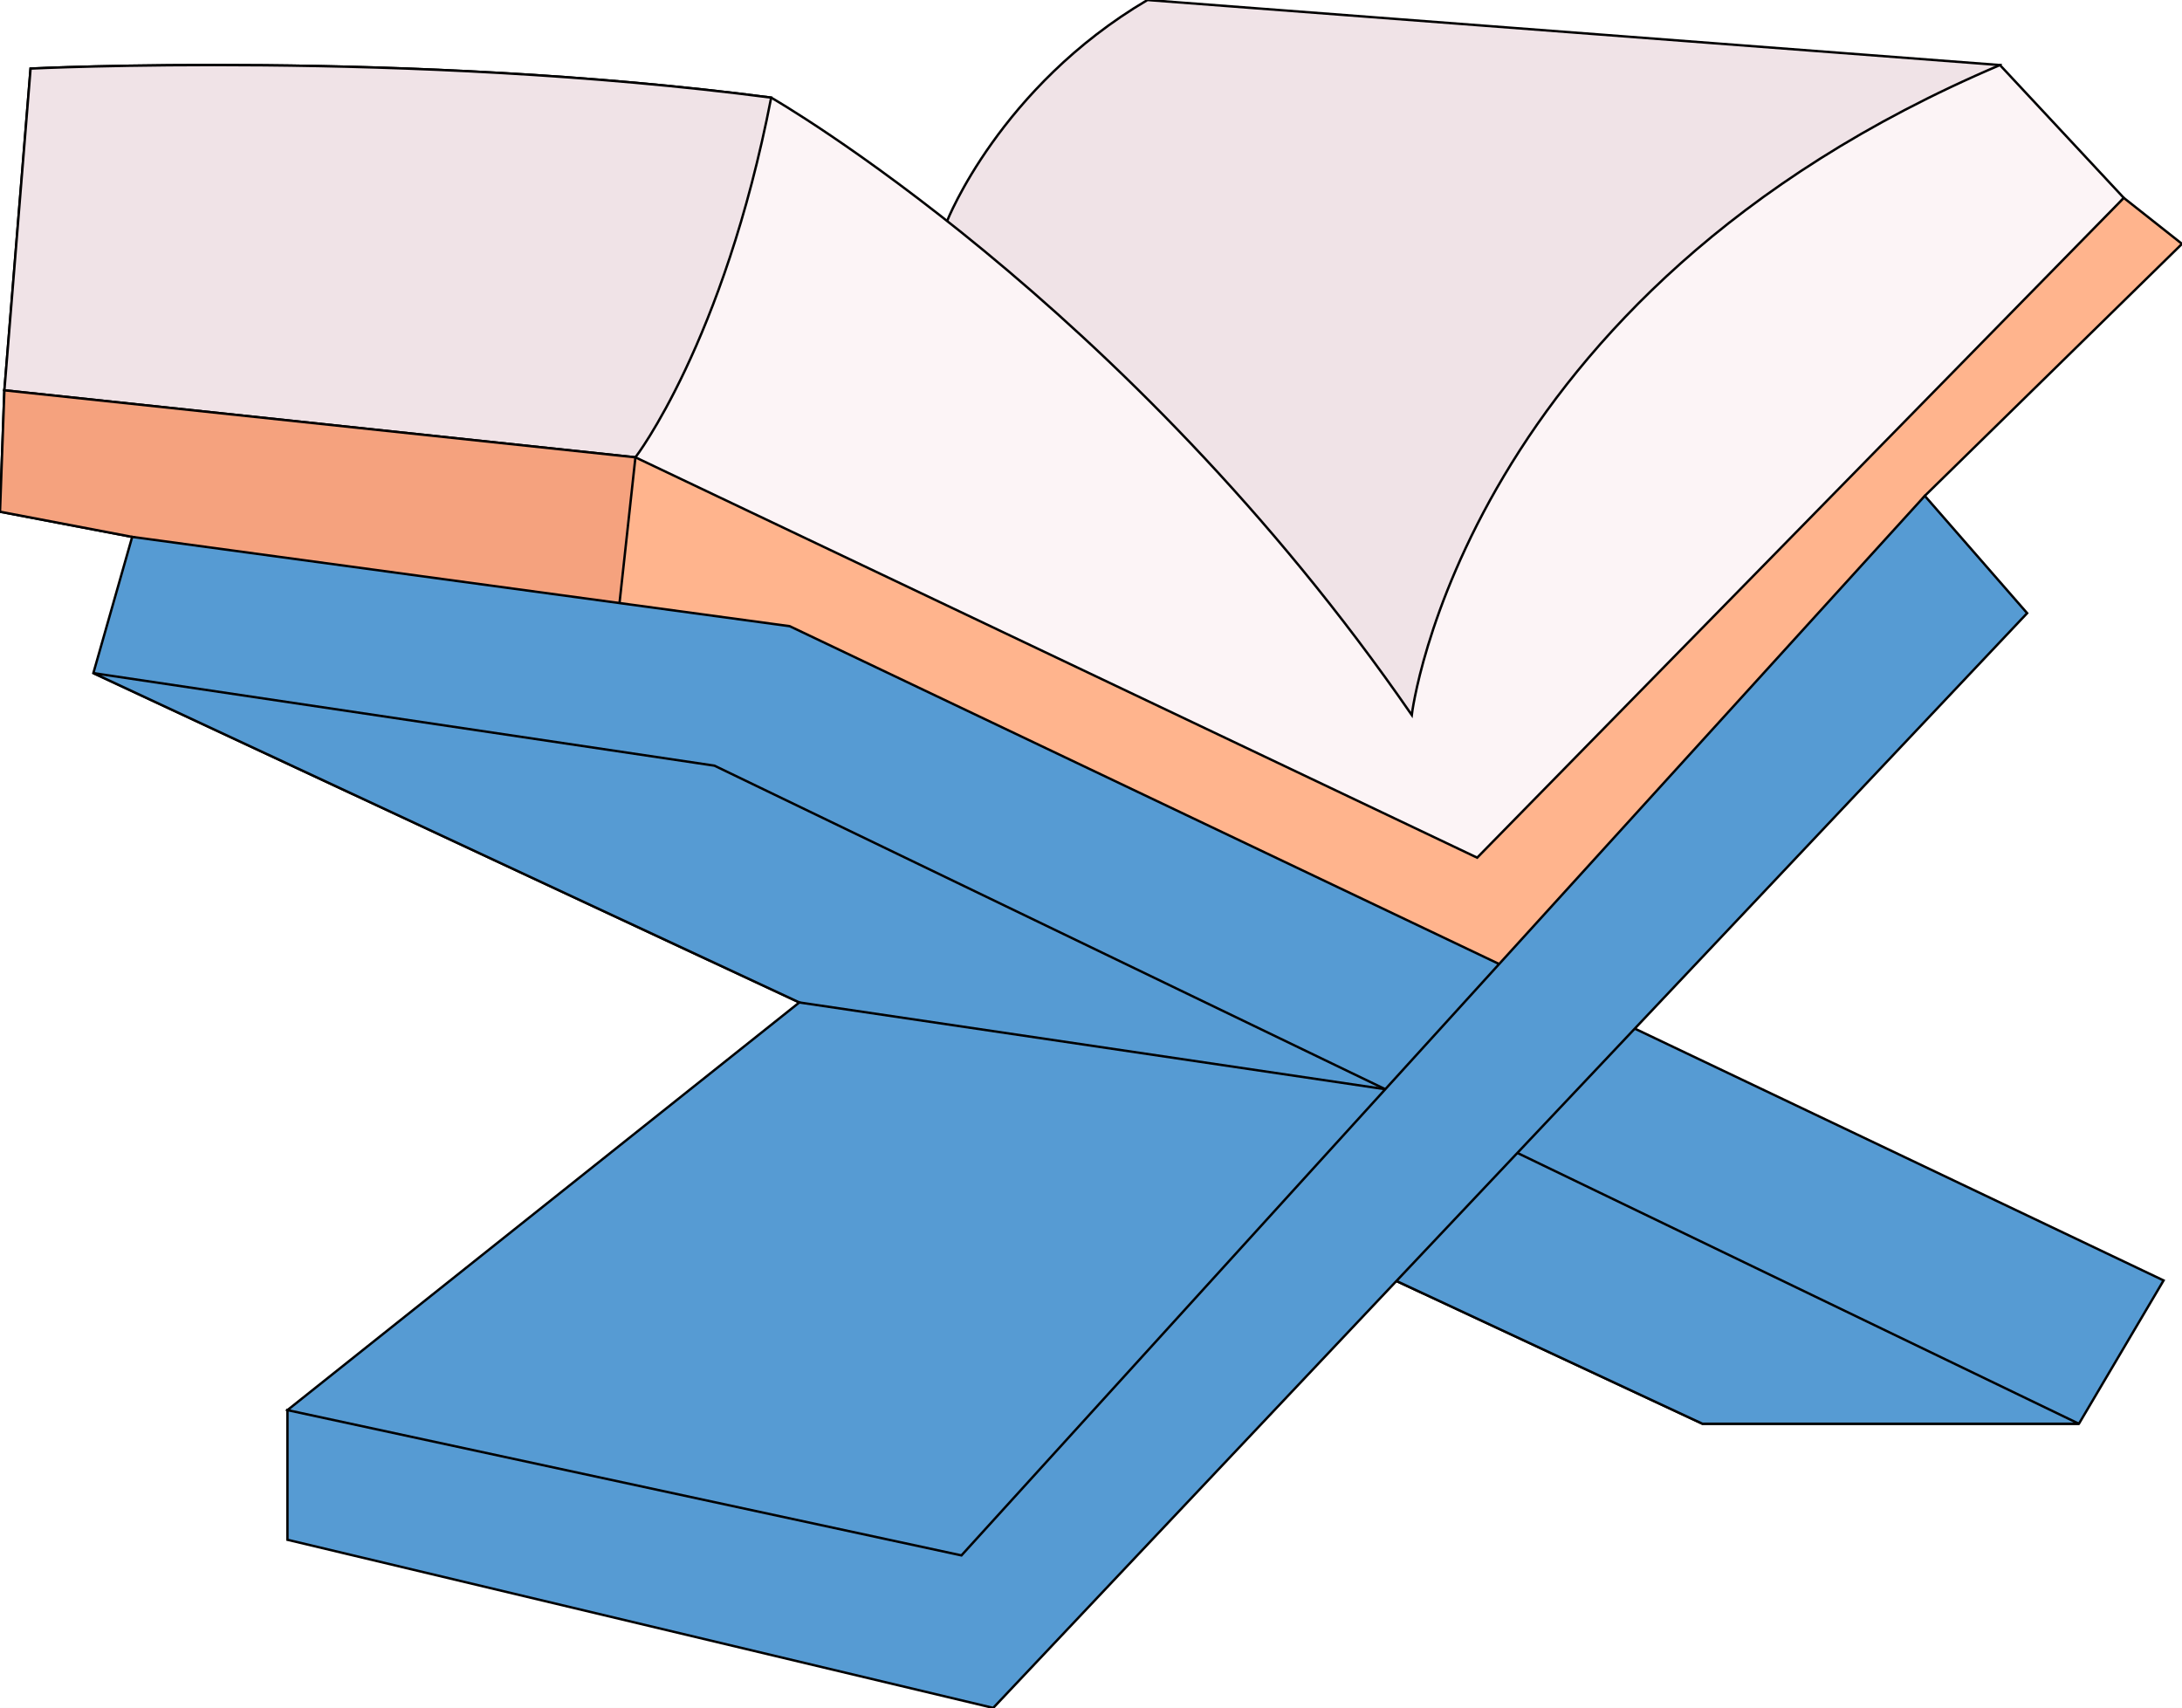
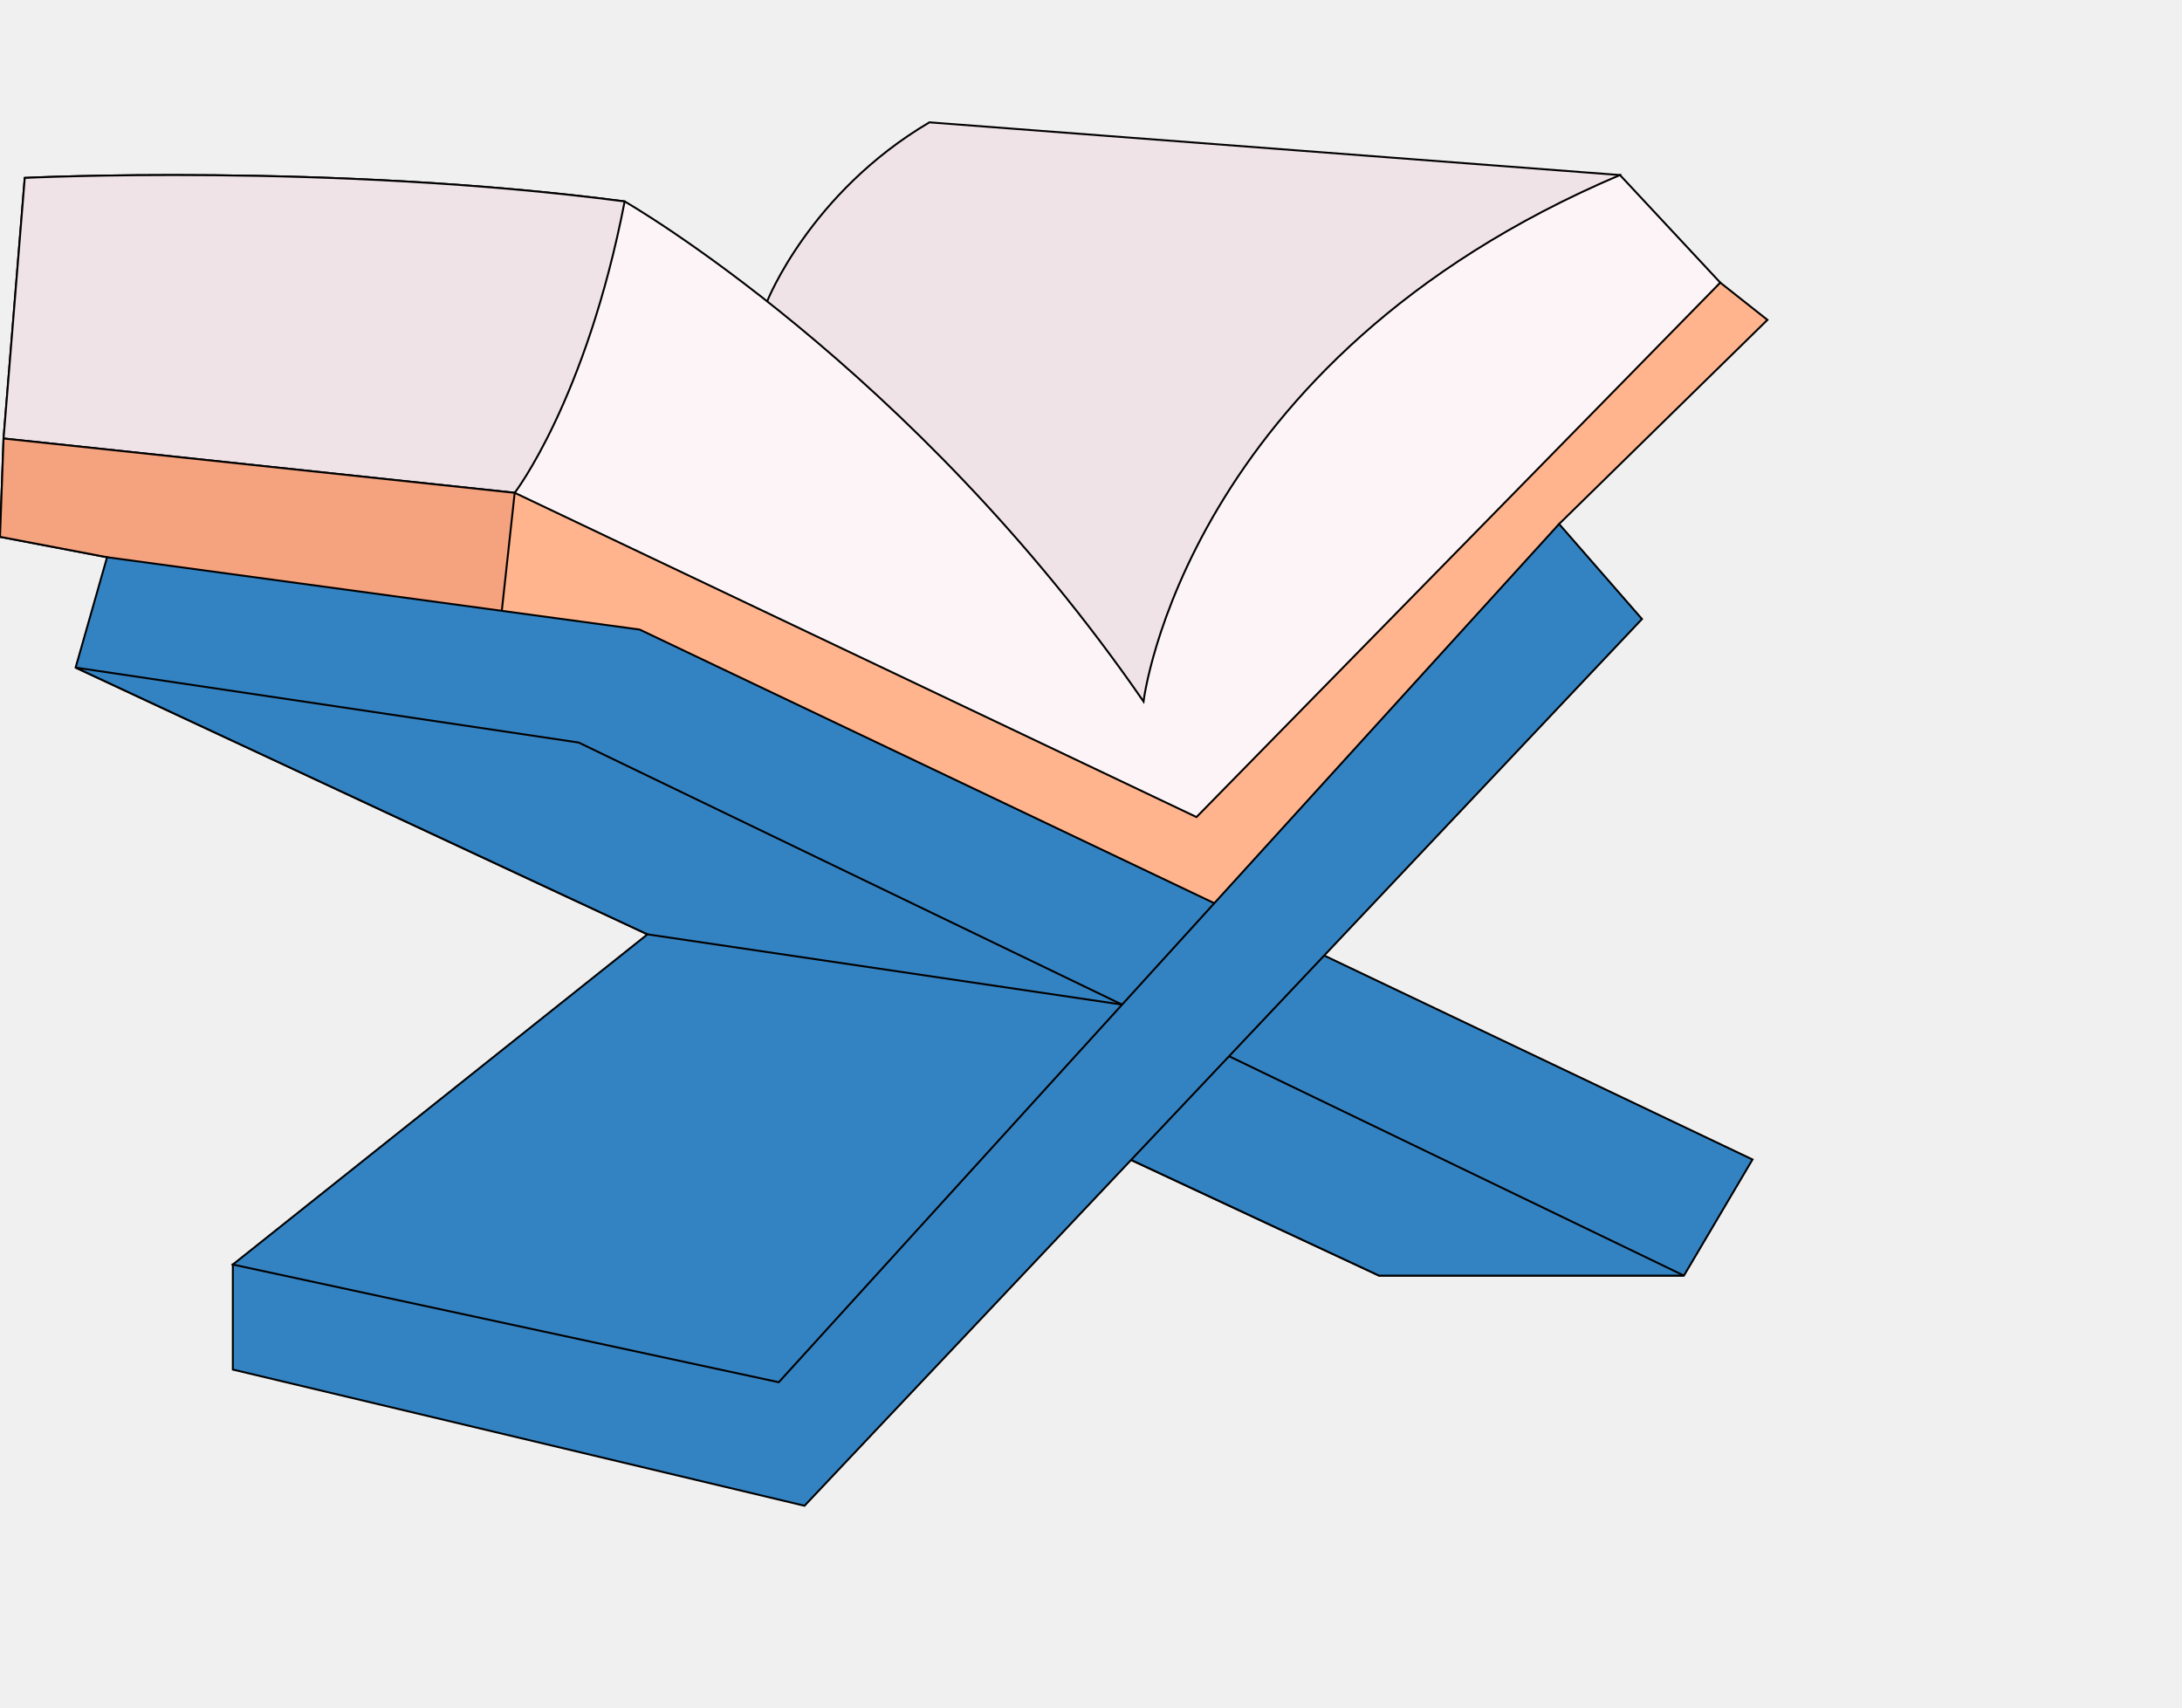
<svg xmlns="http://www.w3.org/2000/svg" viewBox="0 0 457.43 358.056">
-   <rect width="100%" height="100%" fill="white" />
-   <g id="Calque_2" data-name="Calque 2">
-     <g id="_01-_quran" data-name="01- quran">
+   <g id="Calque_2" data-name="Calque 2" transform="scale(0.9) translate(0, 15)">
+     <g id="_01-_quran" data-name="01- quran" transform="scale(0.9) translate(0, 15)">
      <path d="m198.551 46.33s11.042-28.077 41.994-46.33l178.721 13.64-123.041 144.872s-94.415-64.169-97.674-112.182z" fill="#f0e3e7" stroke="black" stroke-width="0.5" />
      <path d="m445.23 41.488-112.33 125.012-28.95 16.59-223.09-70.512-.07-.02-79.87-30.73 5.49-67.45s78.88-3.87 155.26 6.09c0 0 74.38 42.59 134.29 129.43 0 0 10.48-88.32 123.31-136.26z" fill="#fcf4f6" stroke="black" stroke-width="0.5" />
      <path d="m161.67 20.468c-9.99 51.44-28.46 75.41-28.46 75.41l-52.35 16.7-.07-.02-79.87-30.73 5.49-67.45s78.88-3.87 155.26 6.09z" fill="#f0e3e7" stroke="black" stroke-width="0.5" />
      <path d="m457.43 51.128-53.92 52.83-77.28 109.3-239.83-80.9-58.69-19.8-27.71-5.28.92-25.45 132.29 14.05 176.46 83.93 135.56-138.32z" fill="#ffb48d" stroke="black" stroke-width="0.5" />
      <path d="m133.21 95.878-4.17 38.18-42.64-1.7-58.69-19.8-27.71-5.28.92-25.45z" fill="#f5a27e" stroke="black" stroke-width="0.5" />
-       <path d="m453.57 268.438-17.75 30.05h-78.91l-337.34-157.37 8.14-28.56 137.84 18.72z" fill="#569bd3" stroke="black" stroke-width="0.5" />
-       <path d="m435.82 298.488h-78.91l-337.34-157.37 130.2 19.4z" fill="#569bd3" stroke="black" stroke-width="0.5" />
-       <path d="m290.414 228.353-84.615 121.474-145.539-54.202 107.307-85.463h.005z" fill="#569bd3" stroke="black" stroke-width="0.5" />
-       <path d="m424.967 128.549-216.751 229.507-147.956-35.248v-27.183l141.298 30.459 201.955-222.13z" fill="#569bd3" stroke="black" stroke-width="0.5" />
+       <path d="m453.57 268.438-17.75 30.05h-78.91l-337.34-157.37 8.14-28.56 137.84 18.72z" fill="#3383C3" stroke="black" stroke-width="0.5" />
+       <path d="m435.82 298.488h-78.91l-337.34-157.37 130.2 19.4z" fill="#3383C3" stroke="black" stroke-width="0.5" />
+       <path d="m290.414 228.353-84.615 121.474-145.539-54.202 107.307-85.463h.005z" fill="#3383C3" stroke="black" stroke-width="0.5" />
+       <path d="m424.967 128.549-216.751 229.507-147.956-35.248v-27.183l141.298 30.459 201.955-222.13z" fill="#3383C3" stroke="black" stroke-width="0.5" />
    </g>
  </g>
</svg>
